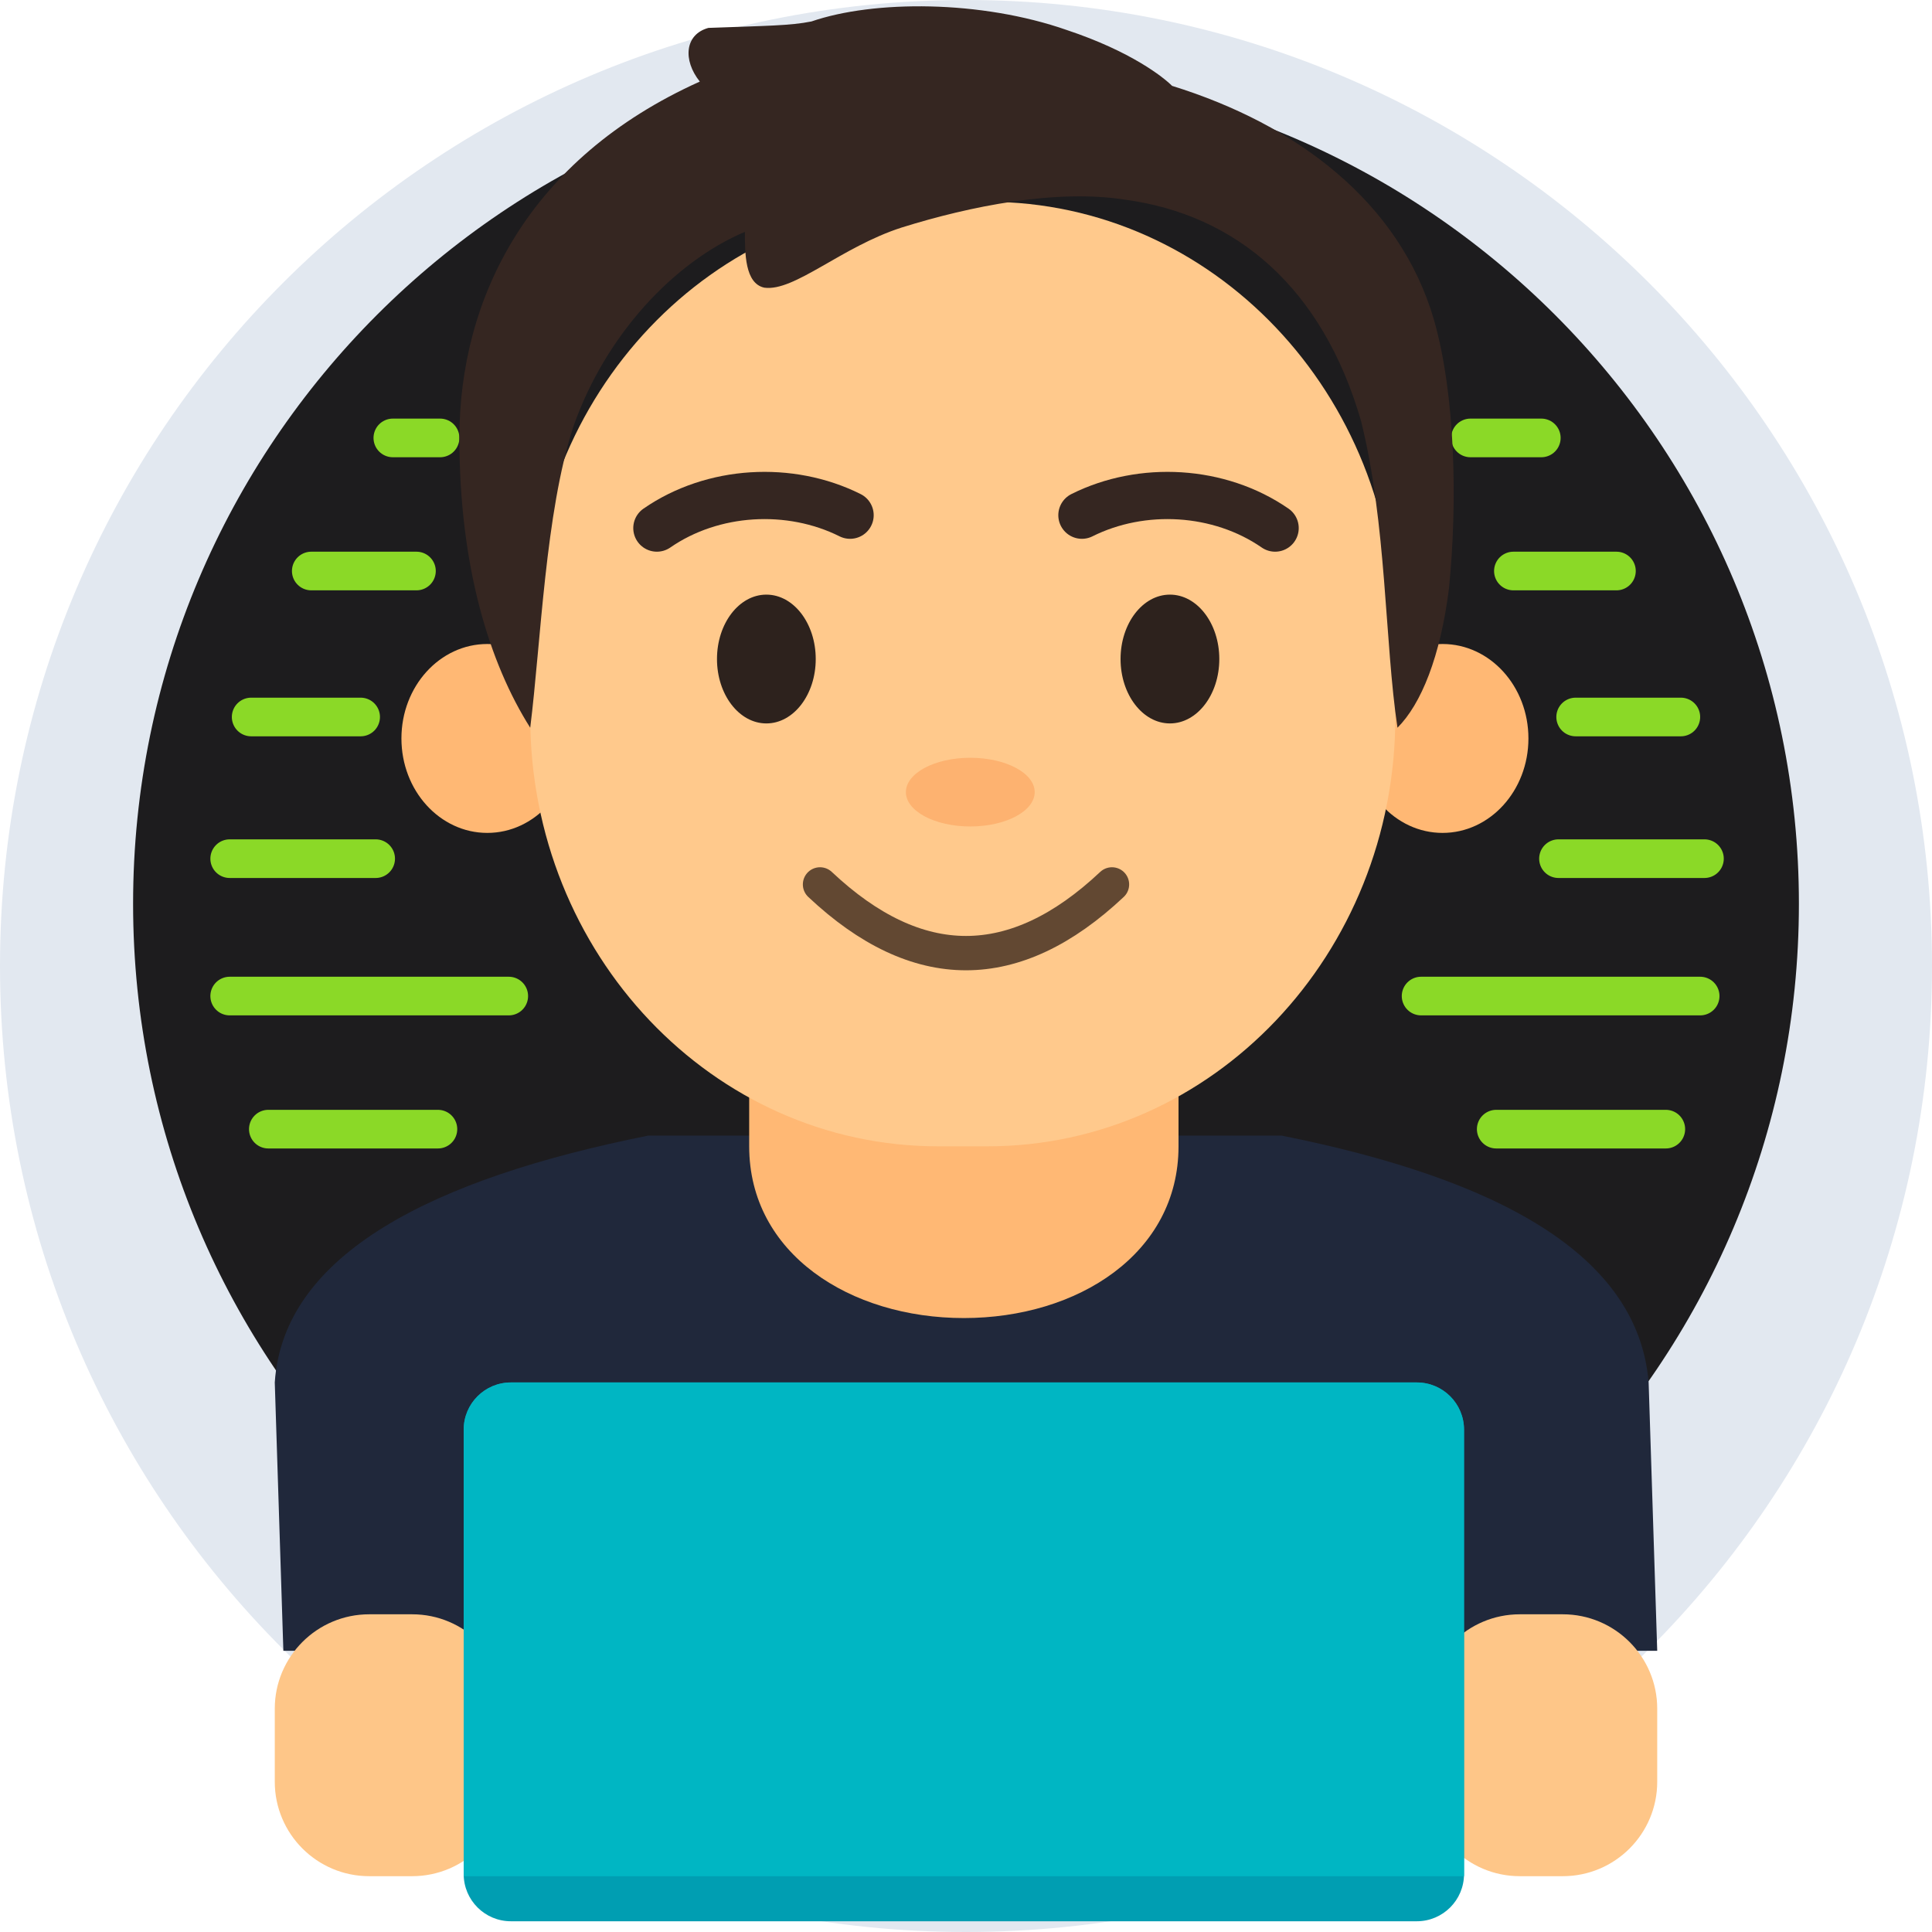
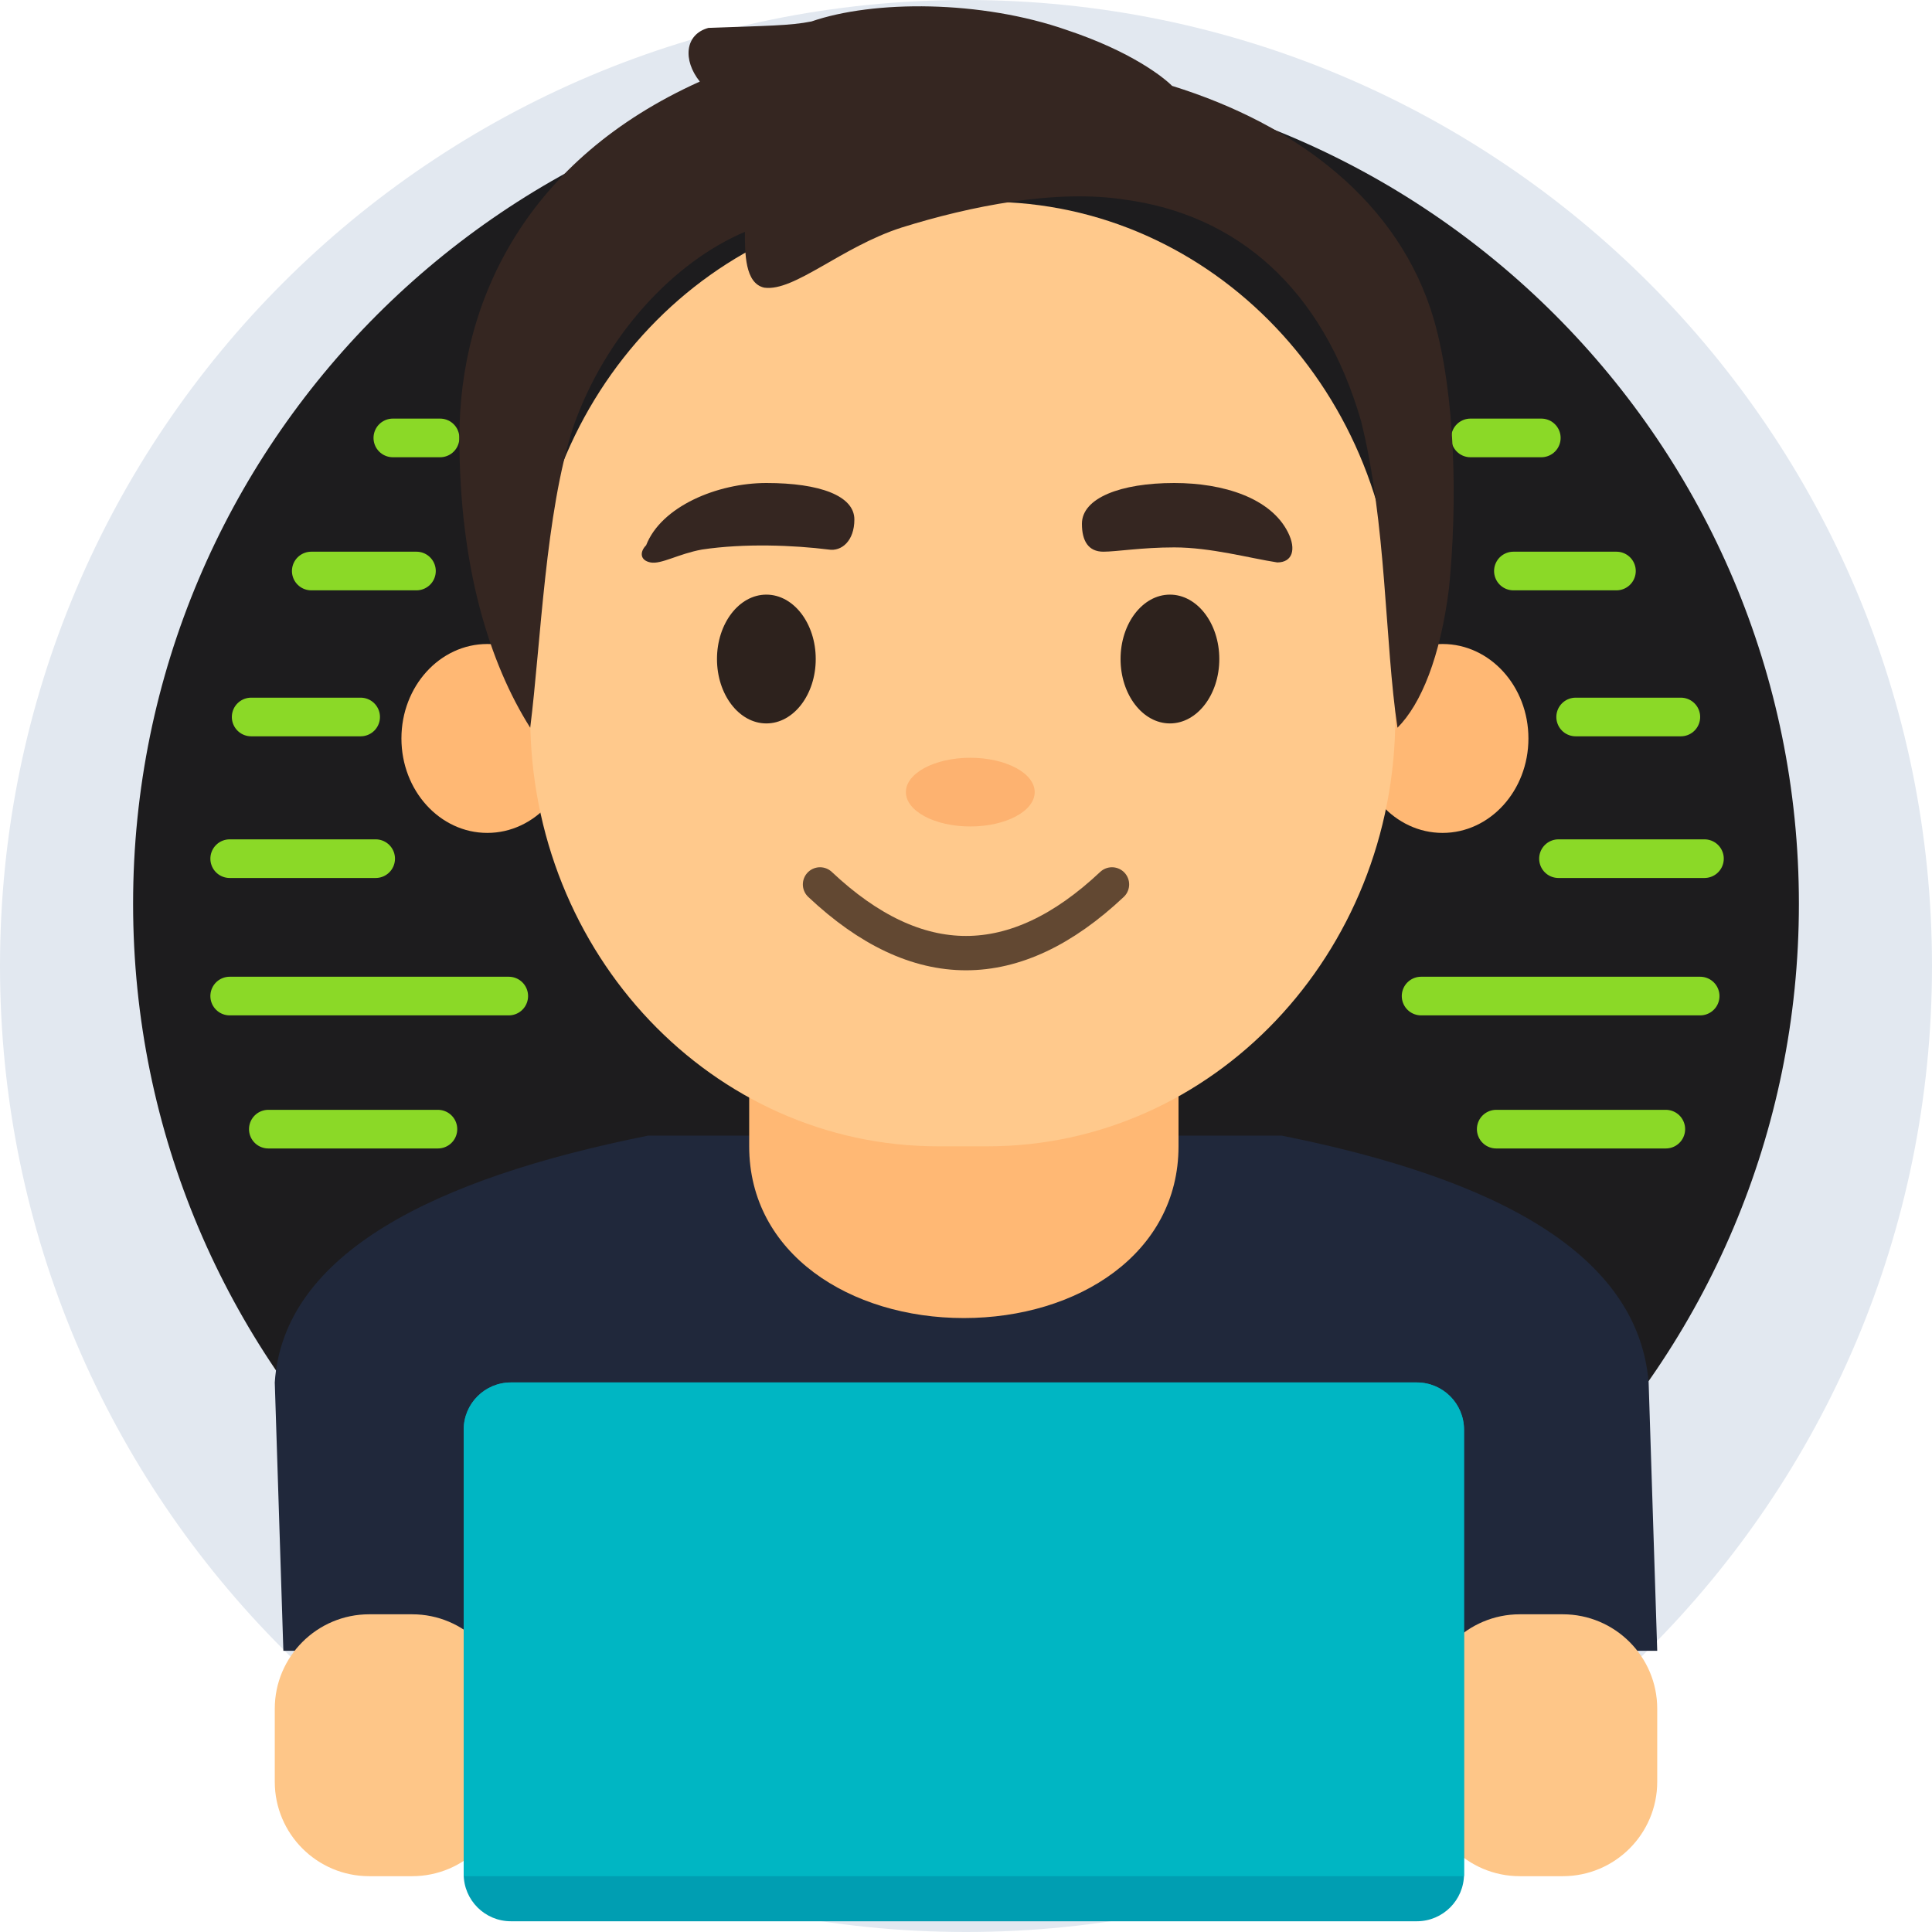
<svg xmlns="http://www.w3.org/2000/svg" viewBox="58 76 900 900">
  <style>
    .disc { fill: #e2e8f0; }
    @media (prefers-color-scheme: dark) { .disc { fill: #334155; } }
  </style>
  <circle class="disc" cx="508" cy="526" r="450" />
  <circle cx="508" cy="497" r="388" fill="#1d1c1e" />
  <g stroke="#8bd927" stroke-width="18" stroke-linecap="round">
    <path d="M241 280h22M203 342h49M175 410h51M165 476h68M165 540h130M183 602h79" />
    <path d="M743 280h33M763 342h48M792 410h49M784 476h68M720 540h130M755 602h79" />
  </g>
  <path d="M190 845 186 720c4-60 74-95 174-115h295c100 20 166 55 171 115l4 125Z" fill="#20283b" />
  <rect x="186" y="828" width="108" height="122" rx="44" fill="#fec688" />
  <rect x="722" y="828" width="108" height="122" rx="44" fill="#fec688" />
  <path d="M407 540h200v70c0 50-47 80-100 80s-100-30-100-80Z" fill="#ffb874" />
  <ellipse cx="285" cy="420" rx="40" ry="44" fill="#ffb874" />
  <ellipse cx="730" cy="420" rx="40" ry="44" fill="#ffb874" />
  <rect x="305" y="170" width="403" height="440" rx="190" ry="200" fill="#ffc98c" />
  <path d="M305 415C286 385 272 340 272 280C272 215 304 150 384 114C376 104 377 92 388 89C415 88 426 88 436 86C465 76 515 76 555 90C585 100 600 112 604 116C662 134 710 170 726 225C736 260 737 310 733 350C729 382 720 404 709 415C703 375 704 320 692 272C674 210 634 176 582 169C550 164 510 172 478 182C450 191 428 212 414 210C405 208 405 194 405 184C372 198 340 232 325 275C312 315 310 375 305 415Z" fill="#352621" />
-   <g fill="none" stroke="#352621" stroke-width="22" stroke-linecap="round">
-     <path d="M364 322c26-18 62-20 90-6" />
-     <path d="M562 316c28-14 64-12 90 6" />
+   <g fill="#352621">
+     <path d="M359 330C366 312 392 301 415 301C440 301 456 307 456 318C456 328 450 333 444 332C428 330 405 329 385 332C374 334 366 339 361 338C356 337 356 333 359 330Z" />
+     <path d="M562 320C562 308 580 301 605 301C628 301 650 308 658 324C662 332 660 338 653 338C640 336 622 331 605 331C590 331 578 333 572 333C565 333 562 328 562 320Z" />
  </g>
  <ellipse cx="415" cy="383" rx="23" ry="30" fill="#2d221d" />
  <ellipse cx="603" cy="383" rx="23" ry="30" fill="#2d221d" />
  <ellipse cx="510" cy="445" rx="30" ry="16" fill="#fdb270" />
  <path d="M440 488q68 64 136 0" fill="none" stroke="#624832" stroke-width="16" stroke-linecap="round" />
  <rect x="274" y="720" width="466" height="251" rx="22" fill="#009eb2" />
  <path d="M296 720h422a22 22 0 0 1 22 22v208H274V742a22 22 0 0 1 22-22Z" fill="#00b6c3" />
</svg>
